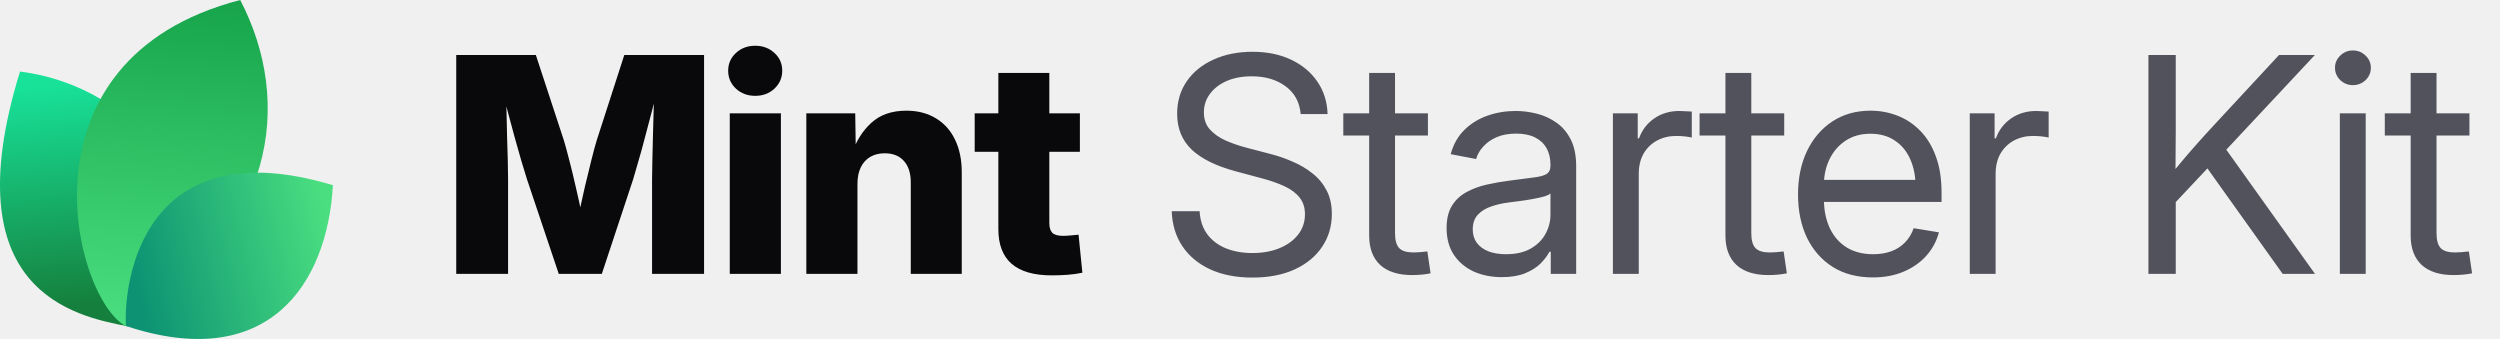
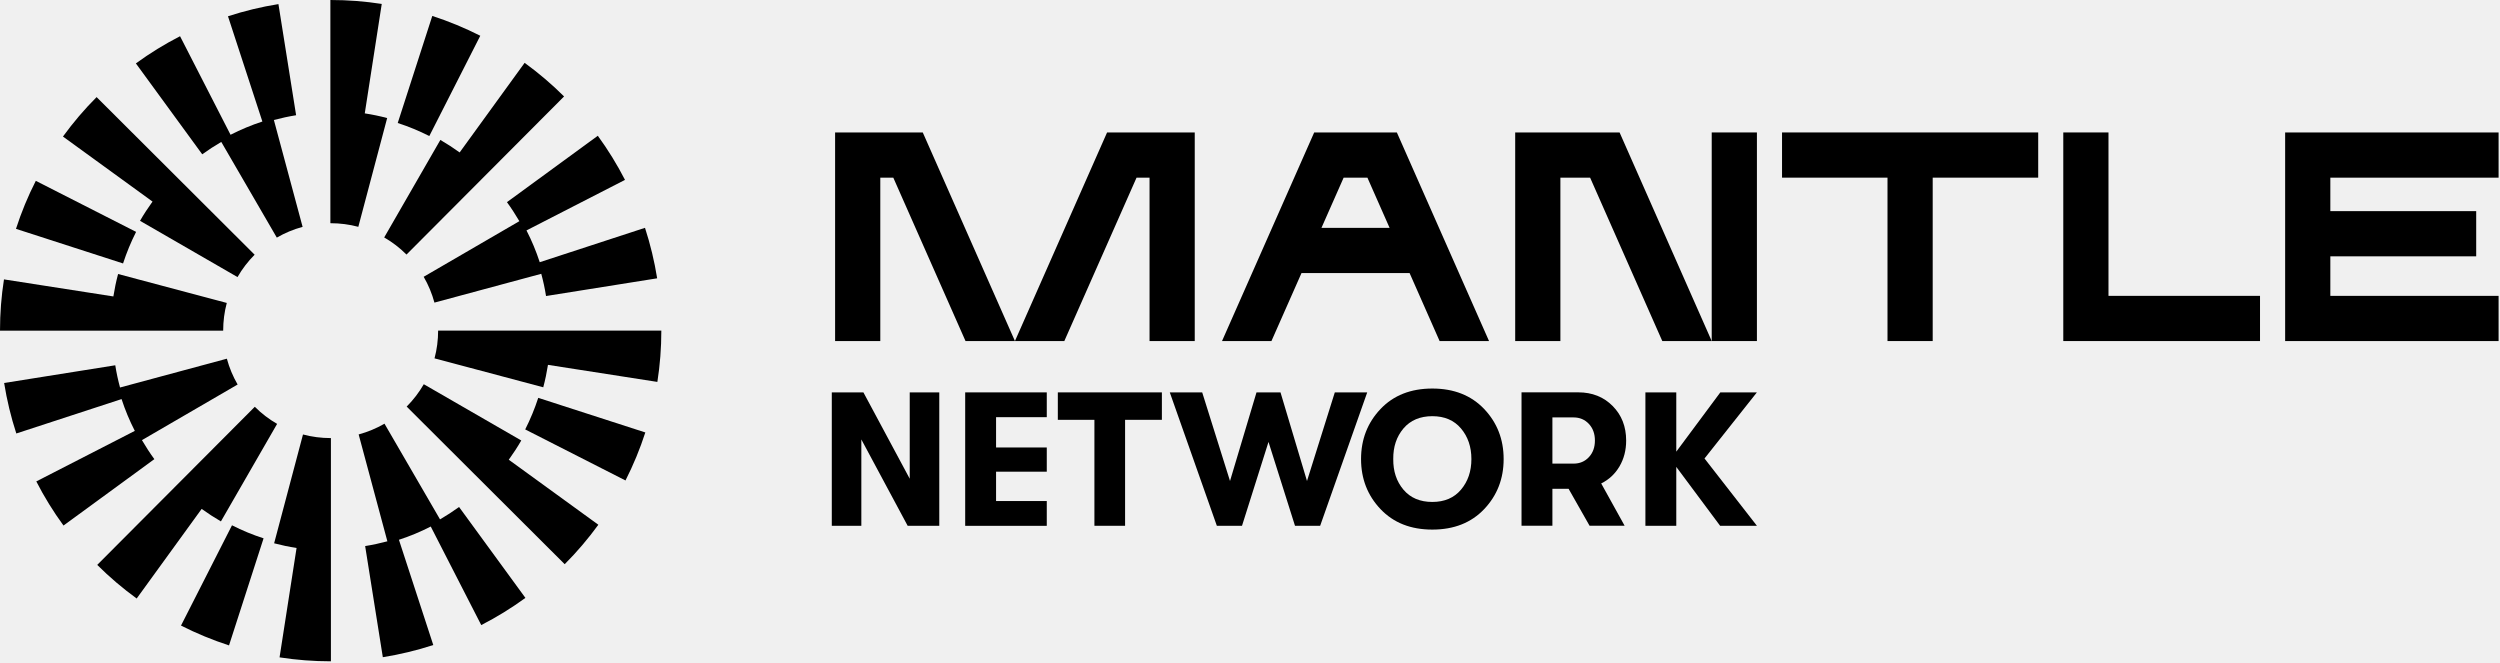
- <svg xmlns="http://www.w3.org/2000/svg" width="177" height="24" viewBox="0 0 177 24" fill="none">
-   <path d="M9.061 23.108C5.268 22.377 -3.391 20.627 1.417 5.064C9.634 6.099 16.973 14.064 9.061 23.108Z" fill="url(#paint0_linear_17557_2020)" />
-   <path d="M8.919 23.094C5.276 21.222 0.784 4.209 17.007 0C20.757 7.193 19.621 16.545 8.919 23.094Z" fill="url(#paint1_linear_17557_2020)" />
-   <path d="M8.914 23.079C8.735 19.882 10.159 9.085 23.57 13.111C23.181 20.123 18.984 26.418 8.914 23.079Z" fill="url(#paint2_linear_17557_2020)" />
-   <path d="M32.301 19.392V3.894H37.938L39.925 9.948C40.036 10.315 40.164 10.787 40.31 11.362C40.462 11.938 40.611 12.552 40.757 13.204C40.91 13.855 41.048 14.483 41.173 15.086C41.305 15.682 41.412 16.192 41.495 16.615H40.695C40.771 16.192 40.871 15.682 40.996 15.086C41.128 14.49 41.267 13.866 41.412 13.214C41.565 12.562 41.714 11.948 41.86 11.373C42.005 10.79 42.133 10.315 42.244 9.948L44.2 3.894H49.848V19.392H46.166V12.704C46.166 12.357 46.173 11.917 46.187 11.383C46.2 10.849 46.214 10.27 46.228 9.646C46.249 9.022 46.266 8.391 46.28 7.753C46.301 7.115 46.311 6.519 46.311 5.964H46.623C46.485 6.561 46.332 7.181 46.166 7.826C45.999 8.471 45.833 9.102 45.666 9.719C45.507 10.336 45.351 10.901 45.198 11.414C45.053 11.928 44.928 12.357 44.824 12.704L42.608 19.392H39.561L37.314 12.704C37.203 12.357 37.072 11.928 36.919 11.414C36.773 10.901 36.614 10.34 36.441 9.729C36.274 9.112 36.104 8.481 35.931 7.836C35.764 7.192 35.608 6.567 35.463 5.964H35.827C35.834 6.512 35.844 7.105 35.858 7.743C35.872 8.374 35.886 9.005 35.9 9.636C35.92 10.26 35.938 10.839 35.952 11.373C35.965 11.907 35.972 12.351 35.972 12.704V19.392H32.301ZM51.668 19.392V8.024H55.288V19.392H51.668ZM53.468 6.786C52.927 6.786 52.473 6.616 52.105 6.276C51.738 5.93 51.554 5.507 51.554 5.007C51.554 4.508 51.738 4.088 52.105 3.749C52.473 3.409 52.927 3.239 53.468 3.239C54.009 3.239 54.463 3.409 54.83 3.749C55.198 4.082 55.382 4.501 55.382 5.007C55.382 5.507 55.198 5.93 54.83 6.276C54.463 6.616 54.009 6.786 53.468 6.786ZM60.708 13.027V19.392H57.088V8.024H60.551L60.593 10.967H60.281C60.593 10.024 61.061 9.268 61.685 8.7C62.309 8.124 63.138 7.836 64.171 7.836C64.975 7.836 65.672 8.017 66.262 8.377C66.851 8.731 67.302 9.234 67.614 9.885C67.933 10.537 68.092 11.307 68.092 12.194V19.392H64.483V12.912C64.483 12.26 64.32 11.754 63.994 11.394C63.675 11.033 63.221 10.853 62.632 10.853C62.25 10.853 61.914 10.936 61.623 11.102C61.332 11.269 61.106 11.515 60.947 11.841C60.787 12.16 60.708 12.555 60.708 13.027ZM76.456 8.024V10.749H69.008V8.024H76.456ZM70.683 5.163H74.292V15.783C74.292 16.102 74.361 16.334 74.5 16.48C74.646 16.625 74.899 16.698 75.259 16.698C75.405 16.698 75.596 16.688 75.831 16.667C76.074 16.646 76.251 16.629 76.362 16.615L76.632 19.309C76.313 19.378 75.963 19.427 75.582 19.455C75.207 19.482 74.836 19.496 74.469 19.496C73.2 19.496 72.25 19.222 71.619 18.674C70.995 18.127 70.683 17.308 70.683 16.22V5.163Z" fill="#09090B" />
-   <path d="M88.667 19.652C87.523 19.652 86.528 19.458 85.682 19.07C84.843 18.681 84.188 18.137 83.716 17.437C83.245 16.736 82.992 15.908 82.957 14.951H84.933C84.968 15.596 85.148 16.14 85.474 16.584C85.8 17.021 86.24 17.354 86.795 17.582C87.35 17.804 87.974 17.915 88.667 17.915C89.388 17.915 90.026 17.801 90.581 17.572C91.143 17.343 91.583 17.024 91.902 16.615C92.228 16.199 92.391 15.717 92.391 15.169C92.391 14.698 92.266 14.306 92.017 13.994C91.767 13.675 91.413 13.408 90.956 13.193C90.498 12.978 89.954 12.787 89.323 12.621L87.502 12.132C86.123 11.765 85.082 11.255 84.382 10.603C83.689 9.944 83.342 9.095 83.342 8.055C83.342 7.174 83.571 6.404 84.028 5.746C84.486 5.087 85.117 4.577 85.921 4.217C86.726 3.849 87.645 3.666 88.678 3.666C89.718 3.666 90.63 3.853 91.413 4.227C92.204 4.602 92.824 5.122 93.275 5.787C93.726 6.446 93.965 7.209 93.993 8.076H92.089C92.013 7.23 91.656 6.574 91.018 6.11C90.387 5.638 89.586 5.403 88.615 5.403C87.95 5.403 87.36 5.513 86.847 5.735C86.341 5.957 85.946 6.262 85.661 6.651C85.377 7.032 85.235 7.469 85.235 7.961C85.235 8.447 85.377 8.849 85.661 9.168C85.946 9.48 86.317 9.74 86.774 9.948C87.232 10.149 87.724 10.319 88.251 10.457L89.884 10.884C90.439 11.023 90.977 11.206 91.496 11.435C92.023 11.657 92.495 11.934 92.911 12.267C93.334 12.593 93.67 12.995 93.92 13.474C94.17 13.945 94.294 14.504 94.294 15.149C94.294 16.015 94.066 16.788 93.608 17.468C93.157 18.148 92.512 18.681 91.673 19.07C90.834 19.458 89.832 19.652 88.667 19.652ZM101.097 8.024V9.594H95.106V8.024H101.097ZM96.937 5.163H98.767V16.521C98.767 17 98.865 17.347 99.059 17.562C99.26 17.77 99.6 17.874 100.078 17.874C100.21 17.874 100.366 17.867 100.546 17.853C100.733 17.832 100.903 17.815 101.056 17.801L101.285 19.351C101.097 19.392 100.886 19.423 100.65 19.444C100.414 19.465 100.189 19.475 99.974 19.475C98.996 19.475 98.244 19.236 97.717 18.758C97.197 18.272 96.937 17.579 96.937 16.677V5.163ZM106.33 19.621C105.595 19.621 104.932 19.489 104.343 19.226C103.754 18.955 103.285 18.564 102.939 18.05C102.592 17.53 102.419 16.896 102.419 16.147C102.419 15.495 102.547 14.965 102.804 14.556C103.06 14.146 103.403 13.828 103.833 13.599C104.263 13.363 104.742 13.186 105.269 13.068C105.796 12.95 106.333 12.857 106.881 12.787C107.574 12.69 108.132 12.617 108.555 12.569C108.978 12.52 109.287 12.441 109.481 12.33C109.675 12.212 109.772 12.014 109.772 11.737V11.654C109.772 11.203 109.679 10.815 109.492 10.489C109.311 10.163 109.041 9.91 108.68 9.729C108.32 9.549 107.872 9.459 107.338 9.459C106.805 9.459 106.34 9.546 105.945 9.719C105.556 9.892 105.241 10.118 104.998 10.395C104.755 10.665 104.593 10.953 104.509 11.258L102.71 10.915C102.897 10.222 103.22 9.65 103.677 9.199C104.135 8.748 104.679 8.412 105.31 8.19C105.941 7.968 106.607 7.857 107.307 7.857C107.8 7.857 108.295 7.92 108.795 8.044C109.301 8.169 109.765 8.381 110.188 8.679C110.611 8.97 110.951 9.369 111.208 9.875C111.464 10.374 111.593 11.005 111.593 11.768V19.392H109.793V17.822H109.7C109.568 18.085 109.363 18.359 109.086 18.643C108.809 18.921 108.444 19.153 107.994 19.34C107.543 19.527 106.988 19.621 106.33 19.621ZM106.621 17.998C107.321 17.998 107.904 17.867 108.368 17.603C108.84 17.333 109.19 16.986 109.419 16.563C109.654 16.133 109.772 15.682 109.772 15.211V13.692C109.703 13.769 109.554 13.841 109.325 13.911C109.096 13.973 108.829 14.032 108.524 14.088C108.226 14.143 107.921 14.192 107.609 14.233C107.304 14.275 107.033 14.309 106.798 14.337C106.354 14.393 105.938 14.49 105.549 14.628C105.168 14.76 104.86 14.954 104.624 15.211C104.388 15.467 104.27 15.811 104.27 16.241C104.27 16.615 104.367 16.934 104.561 17.198C104.762 17.461 105.04 17.662 105.393 17.801C105.747 17.933 106.156 17.998 106.621 17.998ZM114.193 19.392V8.024H115.951V9.792H116.045C116.253 9.209 116.61 8.741 117.116 8.388C117.622 8.034 118.219 7.857 118.905 7.857C119.058 7.857 119.217 7.864 119.384 7.878C119.55 7.885 119.682 7.892 119.779 7.899V9.74C119.716 9.719 119.578 9.695 119.363 9.667C119.155 9.639 118.922 9.625 118.666 9.625C118.174 9.625 117.726 9.733 117.324 9.948C116.922 10.163 116.603 10.471 116.367 10.874C116.138 11.276 116.024 11.758 116.024 12.319V19.392H114.193ZM126.322 8.024V9.594H120.33V8.024H126.322ZM122.161 5.163H123.992V16.521C123.992 17 124.089 17.347 124.283 17.562C124.484 17.77 124.824 17.874 125.302 17.874C125.434 17.874 125.59 17.867 125.77 17.853C125.958 17.832 126.127 17.815 126.28 17.801L126.509 19.351C126.322 19.392 126.11 19.423 125.874 19.444C125.639 19.465 125.413 19.475 125.198 19.475C124.221 19.475 123.468 19.236 122.941 18.758C122.421 18.272 122.161 17.579 122.161 16.677V5.163ZM132.604 19.642C131.502 19.642 130.555 19.396 129.765 18.903C128.974 18.404 128.364 17.714 127.934 16.834C127.511 15.946 127.3 14.927 127.3 13.775C127.3 12.611 127.511 11.584 127.934 10.697C128.364 9.802 128.964 9.102 129.734 8.596C130.51 8.089 131.408 7.836 132.428 7.836C133.1 7.836 133.738 7.954 134.341 8.19C134.952 8.426 135.489 8.783 135.954 9.261C136.425 9.74 136.793 10.343 137.056 11.071C137.327 11.792 137.462 12.645 137.462 13.63V14.296H128.433V12.735H136.463L135.631 13.297C135.631 12.541 135.506 11.876 135.257 11.3C135.007 10.725 134.643 10.277 134.165 9.958C133.686 9.632 133.107 9.469 132.428 9.469C131.748 9.469 131.162 9.632 130.67 9.958C130.177 10.284 129.796 10.725 129.526 11.279C129.262 11.827 129.13 12.441 129.13 13.12V14.046C129.13 14.864 129.273 15.572 129.557 16.168C129.841 16.757 130.243 17.211 130.763 17.53C131.283 17.842 131.901 17.998 132.615 17.998C133.093 17.998 133.523 17.929 133.905 17.79C134.293 17.645 134.619 17.433 134.882 17.156C135.153 16.879 135.354 16.546 135.486 16.157L137.275 16.449C137.108 17.08 136.81 17.634 136.38 18.113C135.95 18.591 135.413 18.966 134.768 19.236C134.123 19.507 133.402 19.642 132.604 19.642ZM139.459 19.392V8.024H141.217V9.792H141.311C141.519 9.209 141.876 8.741 142.382 8.388C142.888 8.034 143.485 7.857 144.171 7.857C144.324 7.857 144.483 7.864 144.649 7.878C144.816 7.885 144.948 7.892 145.045 7.899V9.74C144.982 9.719 144.844 9.695 144.629 9.667C144.421 9.639 144.188 9.625 143.932 9.625C143.439 9.625 142.992 9.733 142.59 9.948C142.188 10.163 141.869 10.471 141.633 10.874C141.404 11.276 141.29 11.758 141.29 12.319V19.392H139.459ZM153.429 14.961V12.715C153.783 12.257 154.136 11.82 154.49 11.404C154.844 10.981 155.204 10.565 155.572 10.156C155.939 9.74 156.314 9.327 156.695 8.918L161.355 3.894H163.893L157.277 10.967H157.184L153.429 14.961ZM152.108 19.392V3.894H154.043V9.241L154.022 12.559L154.043 13.505V19.392H152.108ZM161.615 19.392L155.967 11.477L157.173 9.969L163.903 19.392H161.615ZM165.661 19.392V8.024H167.492V19.392H165.661ZM166.587 6.027C166.24 6.027 165.942 5.909 165.692 5.673C165.443 5.43 165.318 5.139 165.318 4.799C165.318 4.459 165.443 4.172 165.692 3.936C165.942 3.693 166.24 3.572 166.587 3.572C166.934 3.572 167.232 3.693 167.482 3.936C167.731 4.172 167.856 4.459 167.856 4.799C167.856 5.139 167.731 5.43 167.482 5.673C167.232 5.909 166.934 6.027 166.587 6.027ZM174.836 8.024V9.594H168.844V8.024H174.836ZM170.675 5.163H172.506V16.521C172.506 17 172.603 17.347 172.797 17.562C172.998 17.77 173.338 17.874 173.816 17.874C173.948 17.874 174.104 17.867 174.284 17.853C174.472 17.832 174.641 17.815 174.794 17.801L175.023 19.351C174.836 19.392 174.624 19.423 174.388 19.444C174.153 19.465 173.927 19.475 173.712 19.475C172.735 19.475 171.982 19.236 171.455 18.758C170.935 18.272 170.675 17.579 170.675 16.677V5.163Z" fill="#52525C" />
+ <svg xmlns="http://www.w3.org/2000/svg" width="604" height="160" viewBox="0 0 604 160" fill="none">
+   <g clip-path="url(#clip0_9_231)">
+     <path fill-rule="evenodd" clip-rule="evenodd" d="M88.13 27.38L92.23 0.95C88.17 0.32 84.02 0 79.88 0H79.82V53.93H79.88C82.15 53.93 84.4 54.22 86.57 54.8L93.54 28.52C91.76 28.05 89.95 27.67 88.12 27.39L88.13 27.38Z" fill="black" />
+     <path fill-rule="evenodd" clip-rule="evenodd" d="M66.88 57.41L53.46 34.29C51.88 35.21 50.34 36.21 48.86 37.28L32.83 15.32C36.2 12.86 39.79 10.65 43.5 8.75L55.7 32.56C58.18 31.29 60.75 30.22 63.39 29.36L55.08 3.93C59.04 2.64 63.15 1.65 67.27 0.99L71.54 27.84C69.73 28.13 67.94 28.52 66.17 28.99L73.11 54.81C70.93 55.4 68.83 56.27 66.87 57.41H66.88Z" fill="black" />
+     <path fill-rule="evenodd" clip-rule="evenodd" d="M32.88 56.02L8.65 43.69C6.75 47.41 5.14 51.32 3.86 55.29L29.73 63.65C30.58 61.04 31.64 58.47 32.88 56.02Z" fill="black" />
+     <path fill-rule="evenodd" clip-rule="evenodd" d="M125.47 53.44L102.36 66.87C103.5 68.83 104.37 70.93 104.96 73.11L130.77 66.15C131.25 67.92 131.64 69.71 131.92 71.52L158.77 67.24C158.11 63.11 157.12 59.01 155.83 55.04L130.4 63.35C129.54 60.71 128.47 58.14 127.2 55.67L151 43.46C149.1 39.76 146.89 36.17 144.43 32.8L122.48 48.84C123.56 50.32 124.55 51.86 125.48 53.44H125.47Z" fill="black" />
+     <path fill-rule="evenodd" clip-rule="evenodd" d="M116.04 8.64C112.31 6.75 108.41 5.14 104.44 3.85L96.09 29.72C98.7 30.56 101.27 31.62 103.72 32.87L116.04 8.63V8.64Z" fill="black" />
+     <path fill-rule="evenodd" clip-rule="evenodd" d="M106.39 33.81L92.82 57.37C94.79 58.5 96.6 59.89 98.21 61.5L136.28 23.3C133.33 20.36 130.12 17.63 126.75 15.18L111.05 36.83C109.55 35.75 108 34.74 106.4 33.81H106.39Z" fill="black" />
+     <path fill-rule="evenodd" clip-rule="evenodd" d="M57.38 66.94L33.83 53.35C34.75 51.75 35.77 50.2 36.85 48.7L15.21 32.99C17.66 29.62 20.39 26.41 23.34 23.46L61.52 61.54C59.91 63.15 58.52 64.97 57.39 66.93L57.38 66.94Z" fill="black" />
+     <path fill-rule="evenodd" clip-rule="evenodd" d="M28.52 66.2L54.79 73.19C54.21 75.36 53.92 77.61 53.92 79.89H0C0 75.74 0.32 71.57 0.96 67.5L27.39 71.62C27.68 69.79 28.05 67.99 28.53 66.2H28.52Z" fill="black" />
+     <path fill-rule="evenodd" clip-rule="evenodd" d="M126.89 103.75L151.12 116.08C153.01 112.36 154.63 108.45 155.91 104.48L130.04 96.12C129.19 98.73 128.13 101.3 126.89 103.75Z" fill="black" />
+     <path fill-rule="evenodd" clip-rule="evenodd" d="M92.89 102.36L106.31 125.48C107.89 124.56 109.43 123.56 110.91 122.49L126.94 144.45C123.57 146.91 119.98 149.12 116.27 151.02L104.07 127.21C101.59 128.48 99.03 129.55 96.38 130.41L104.68 155.84C100.72 157.13 96.61 158.12 92.49 158.78L88.22 131.93C90.03 131.64 91.82 131.25 93.59 130.78L86.65 104.96C88.83 104.37 90.93 103.5 92.89 102.36Z" fill="black" />
+     <path fill-rule="evenodd" clip-rule="evenodd" d="M34.3 106.33L57.41 92.9C56.27 90.94 55.4 88.84 54.81 86.66L29 93.62C28.52 91.85 28.13 90.06 27.85 88.25L1 92.53C1.66 96.66 2.65 100.76 3.94 104.73L29.37 96.42C30.23 99.06 31.3 101.63 32.57 104.1L8.77 116.31C10.67 120.02 12.88 123.6 15.34 126.97L37.29 110.93C36.21 109.45 35.22 107.91 34.29 106.33H34.3Z" fill="black" />
+     <path fill-rule="evenodd" clip-rule="evenodd" d="M43.73 151.14C47.46 153.03 51.36 154.64 55.33 155.93L63.68 130.06C61.07 129.22 58.5 128.16 56.05 126.91L43.73 151.14Z" fill="black" />
+     <path fill-rule="evenodd" clip-rule="evenodd" d="M53.38 125.96L66.95 102.41C64.98 101.28 63.17 99.89 61.56 98.28L23.49 136.48C26.44 139.42 29.65 142.15 33.02 144.6L48.72 122.95C50.22 124.03 51.77 125.04 53.37 125.97L53.38 125.96Z" fill="black" />
+     <path fill-rule="evenodd" clip-rule="evenodd" d="M102.39 92.83L125.94 106.42C125.02 108.02 124 109.57 122.92 111.07L144.56 126.78C142.11 130.15 139.38 133.36 136.43 136.31L98.25 98.23C99.86 96.62 101.25 94.8 102.38 92.84L102.39 92.83Z" fill="black" />
+     <path fill-rule="evenodd" clip-rule="evenodd" d="M73.2 104.98L66.23 131.26C68.01 131.73 69.82 132.11 71.65 132.39L67.54 158.82C71.6 159.45 75.75 159.77 79.89 159.77H79.95V105.84H79.89C77.62 105.84 75.37 105.55 73.2 104.97V104.98Z" fill="black" />
+     <path fill-rule="evenodd" clip-rule="evenodd" d="M104.98 86.58C105.56 84.41 105.85 82.16 105.85 79.88H159.78C159.78 84.03 159.46 88.2 158.82 92.27L132.39 88.15C132.1 89.98 131.73 91.78 131.25 93.57L104.98 86.58Z" fill="black" />
+     <path fill-rule="evenodd" clip-rule="evenodd" d="M201.76 32H222.94L245.21 82.4H233.27L215.82 42.92H212.68V82.4H201.76V32Z" fill="black" />
+     <path d="M424.47 32H413.55V82.4H424.47V32Z" fill="black" />
+     <path fill-rule="evenodd" clip-rule="evenodd" d="M413.55 82.4H401.61L384.17 42.92H376.99V82.4H366.07V32H391.29L413.55 82.4Z" fill="black" />
+     <path fill-rule="evenodd" clip-rule="evenodd" d="M267.47 32L245.21 82.4H257.14L274.59 42.92H277.73V82.4H288.65V32H267.47Z" fill="black" />
+     <path d="M337.49 32H317.51L295.24 82.4H307.18L314.44 65.98H340.56L347.81 82.4H359.75L337.48 32H337.49ZM319.26 55.06L324.62 42.93H330.37L335.73 55.06H319.26Z" fill="black" />
+     <path fill-rule="evenodd" clip-rule="evenodd" d="M430.54 42.92V32H492.43V42.92H466.94V82.4H456.02V42.92H430.54Z" fill="black" />
+     <path fill-rule="evenodd" clip-rule="evenodd" d="M509.41 32H498.49V82.4H546.02V71.48H509.41V32Z" fill="black" />
+     <path fill-rule="evenodd" clip-rule="evenodd" d="M603.66 32V42.92H563.01V51.01H598.25V61.93H563.01V71.48H603.66V82.4H552.09V32H603.66Z" fill="black" />
+     <path d="M200.96 127.03V94.8H208.6L219.79 115.66V94.8H226.93V127.03H219.29L208.1 106.17V127.03H200.96Z" fill="black" />
+     <path d="M233.19 127.03V94.8H252.9V100.79H240.65V108.11H252.9V113.96H240.65V121.05H252.9V127.04H233.19V127.03Z" fill="black" />
+     <path d="M264.41 127.03V101.43H255.57V94.8H280.71V101.43H271.82V127.03H264.41Z" fill="black" />
+     <path d="M293.99 127.03L282.62 94.8H290.45L297.17 116.21L303.57 94.8H309.37L315.77 116.21L322.49 94.8H330.32L318.95 127.03H312.87L306.47 106.77L300.07 127.03H293.99Z" fill="black" />
+     <path d="M358.58 123C355.45 126.3 351.27 127.95 346.05 127.95C340.83 127.95 336.66 126.3 333.53 123C330.4 119.7 328.83 115.67 328.83 110.91C328.83 106.15 330.4 102.12 333.53 98.82C336.66 95.52 340.84 93.87 346.05 93.87C351.26 93.87 355.44 95.52 358.58 98.82C361.71 102.12 363.28 106.15 363.28 110.91C363.28 115.67 361.71 119.7 358.58 123ZM346.05 121.27C349 121.27 351.31 120.28 352.98 118.3C354.65 116.32 355.49 113.86 355.49 110.91C355.49 107.96 354.65 105.5 352.98 103.52C351.31 101.54 349 100.55 346.05 100.55C343.1 100.55 340.75 101.54 339.07 103.52C337.4 105.5 336.58 107.96 336.61 110.91C336.58 113.86 337.4 116.32 339.07 118.3C340.74 120.28 343.07 121.27 346.05 121.27Z" fill="black" />
+     <path d="M392.88 106.44C392.88 108.77 392.34 110.85 391.27 112.68C390.19 114.51 388.72 115.88 386.85 116.8L392.51 127.02H384.04L378.97 118.09H375.06V127.02H367.6V94.79H381.32C384.67 94.79 387.43 95.89 389.61 98.08C391.79 100.28 392.88 103.06 392.88 106.44ZM375.06 100.87V112.01H380.17C381.67 112.01 382.91 111.49 383.88 110.44C384.85 109.4 385.33 108.06 385.33 106.43C385.33 104.8 384.85 103.47 383.88 102.42C382.91 101.38 381.68 100.85 380.17 100.85H375.06V100.87Z" fill="black" />
+     <path d="M424.47 94.79L411.81 110.77L424.47 127.03H415.58L404.99 112.8V127.03H397.53V94.8H404.99V109.12L415.63 94.8H424.47V94.79Z" fill="black" />
+   </g>
  <defs>
-     <linearGradient id="paint0_linear_17557_2020" x1="3.776" y1="5.916" x2="5.232" y2="21.559" gradientUnits="userSpaceOnUse">
-       <stop stop-color="#18E299" />
-       <stop offset="1" stop-color="#15803D" />
-     </linearGradient>
-     <linearGradient id="paint1_linear_17557_2020" x1="12.171" y1="-0.718" x2="10.19" y2="22.983" gradientUnits="userSpaceOnUse">
-       <stop stop-color="#16A34A" />
-       <stop offset="1" stop-color="#4ADE80" />
-     </linearGradient>
-     <linearGradient id="paint2_linear_17557_2020" x1="23.133" y1="15.353" x2="9.338" y2="18.52" gradientUnits="userSpaceOnUse">
-       <stop stop-color="#4ADE80" />
-       <stop offset="1" stop-color="#0D9373" />
-     </linearGradient>
+     <clipPath id="clip0_9_231">
+       <rect width="603.66" height="159.77" fill="white" />
+     </clipPath>
  </defs>
</svg>
